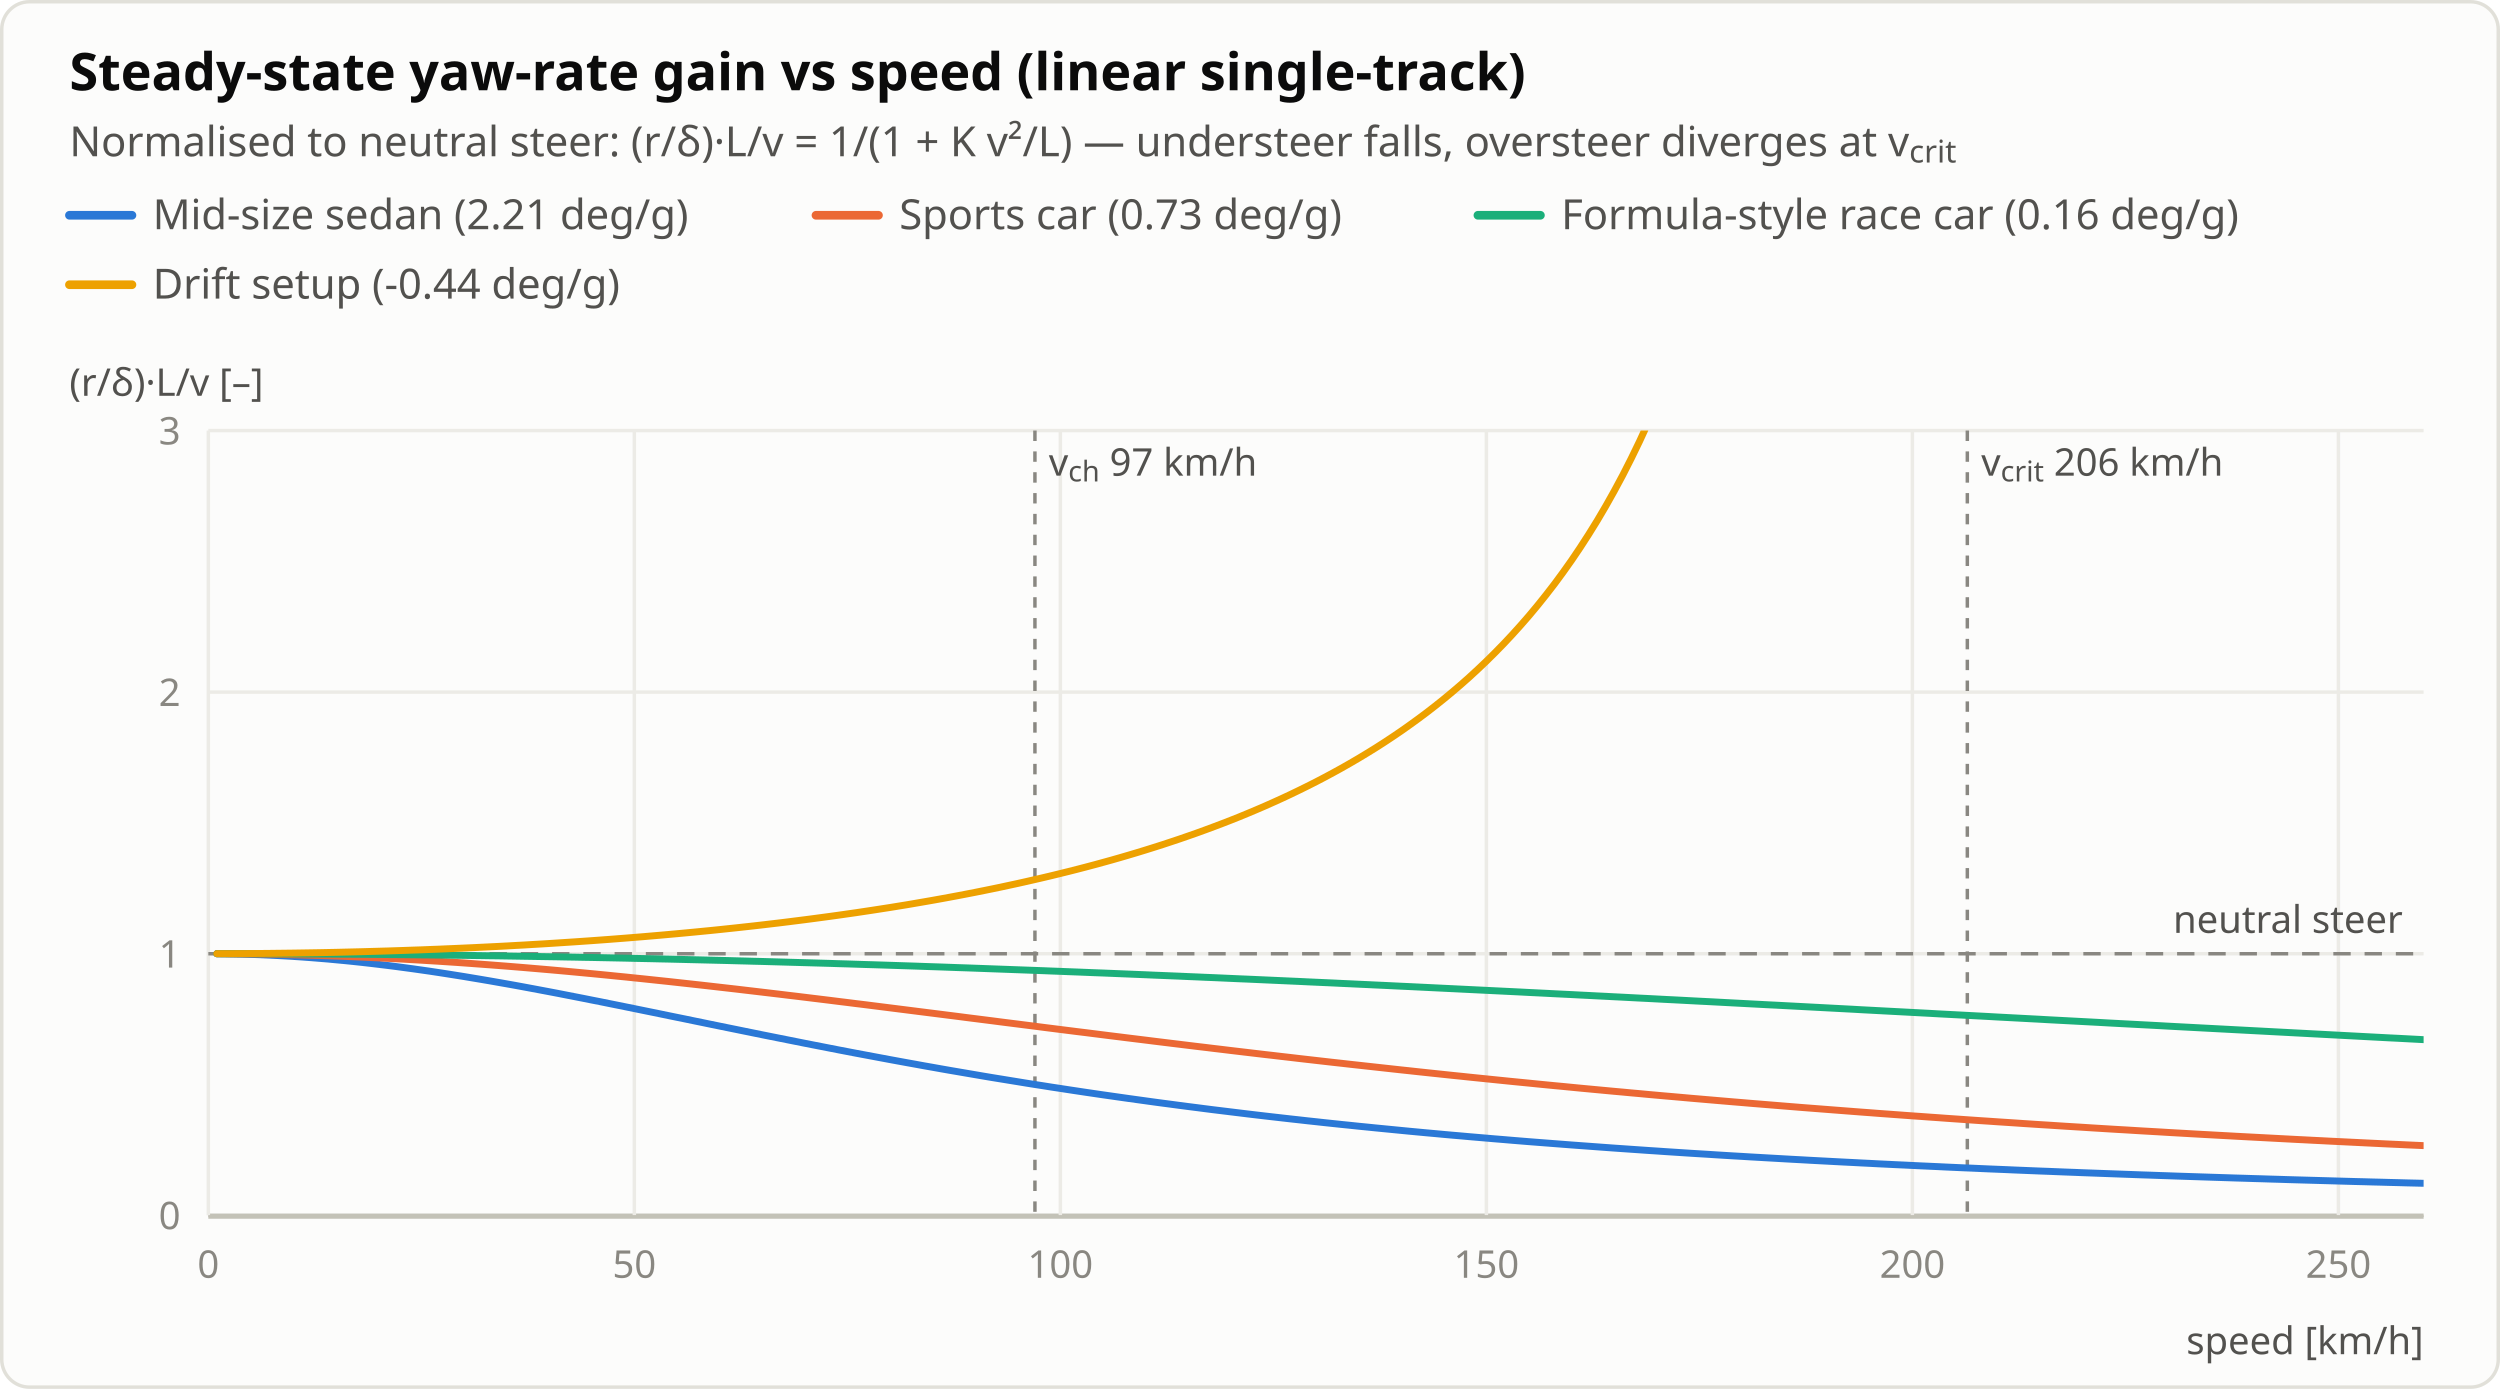
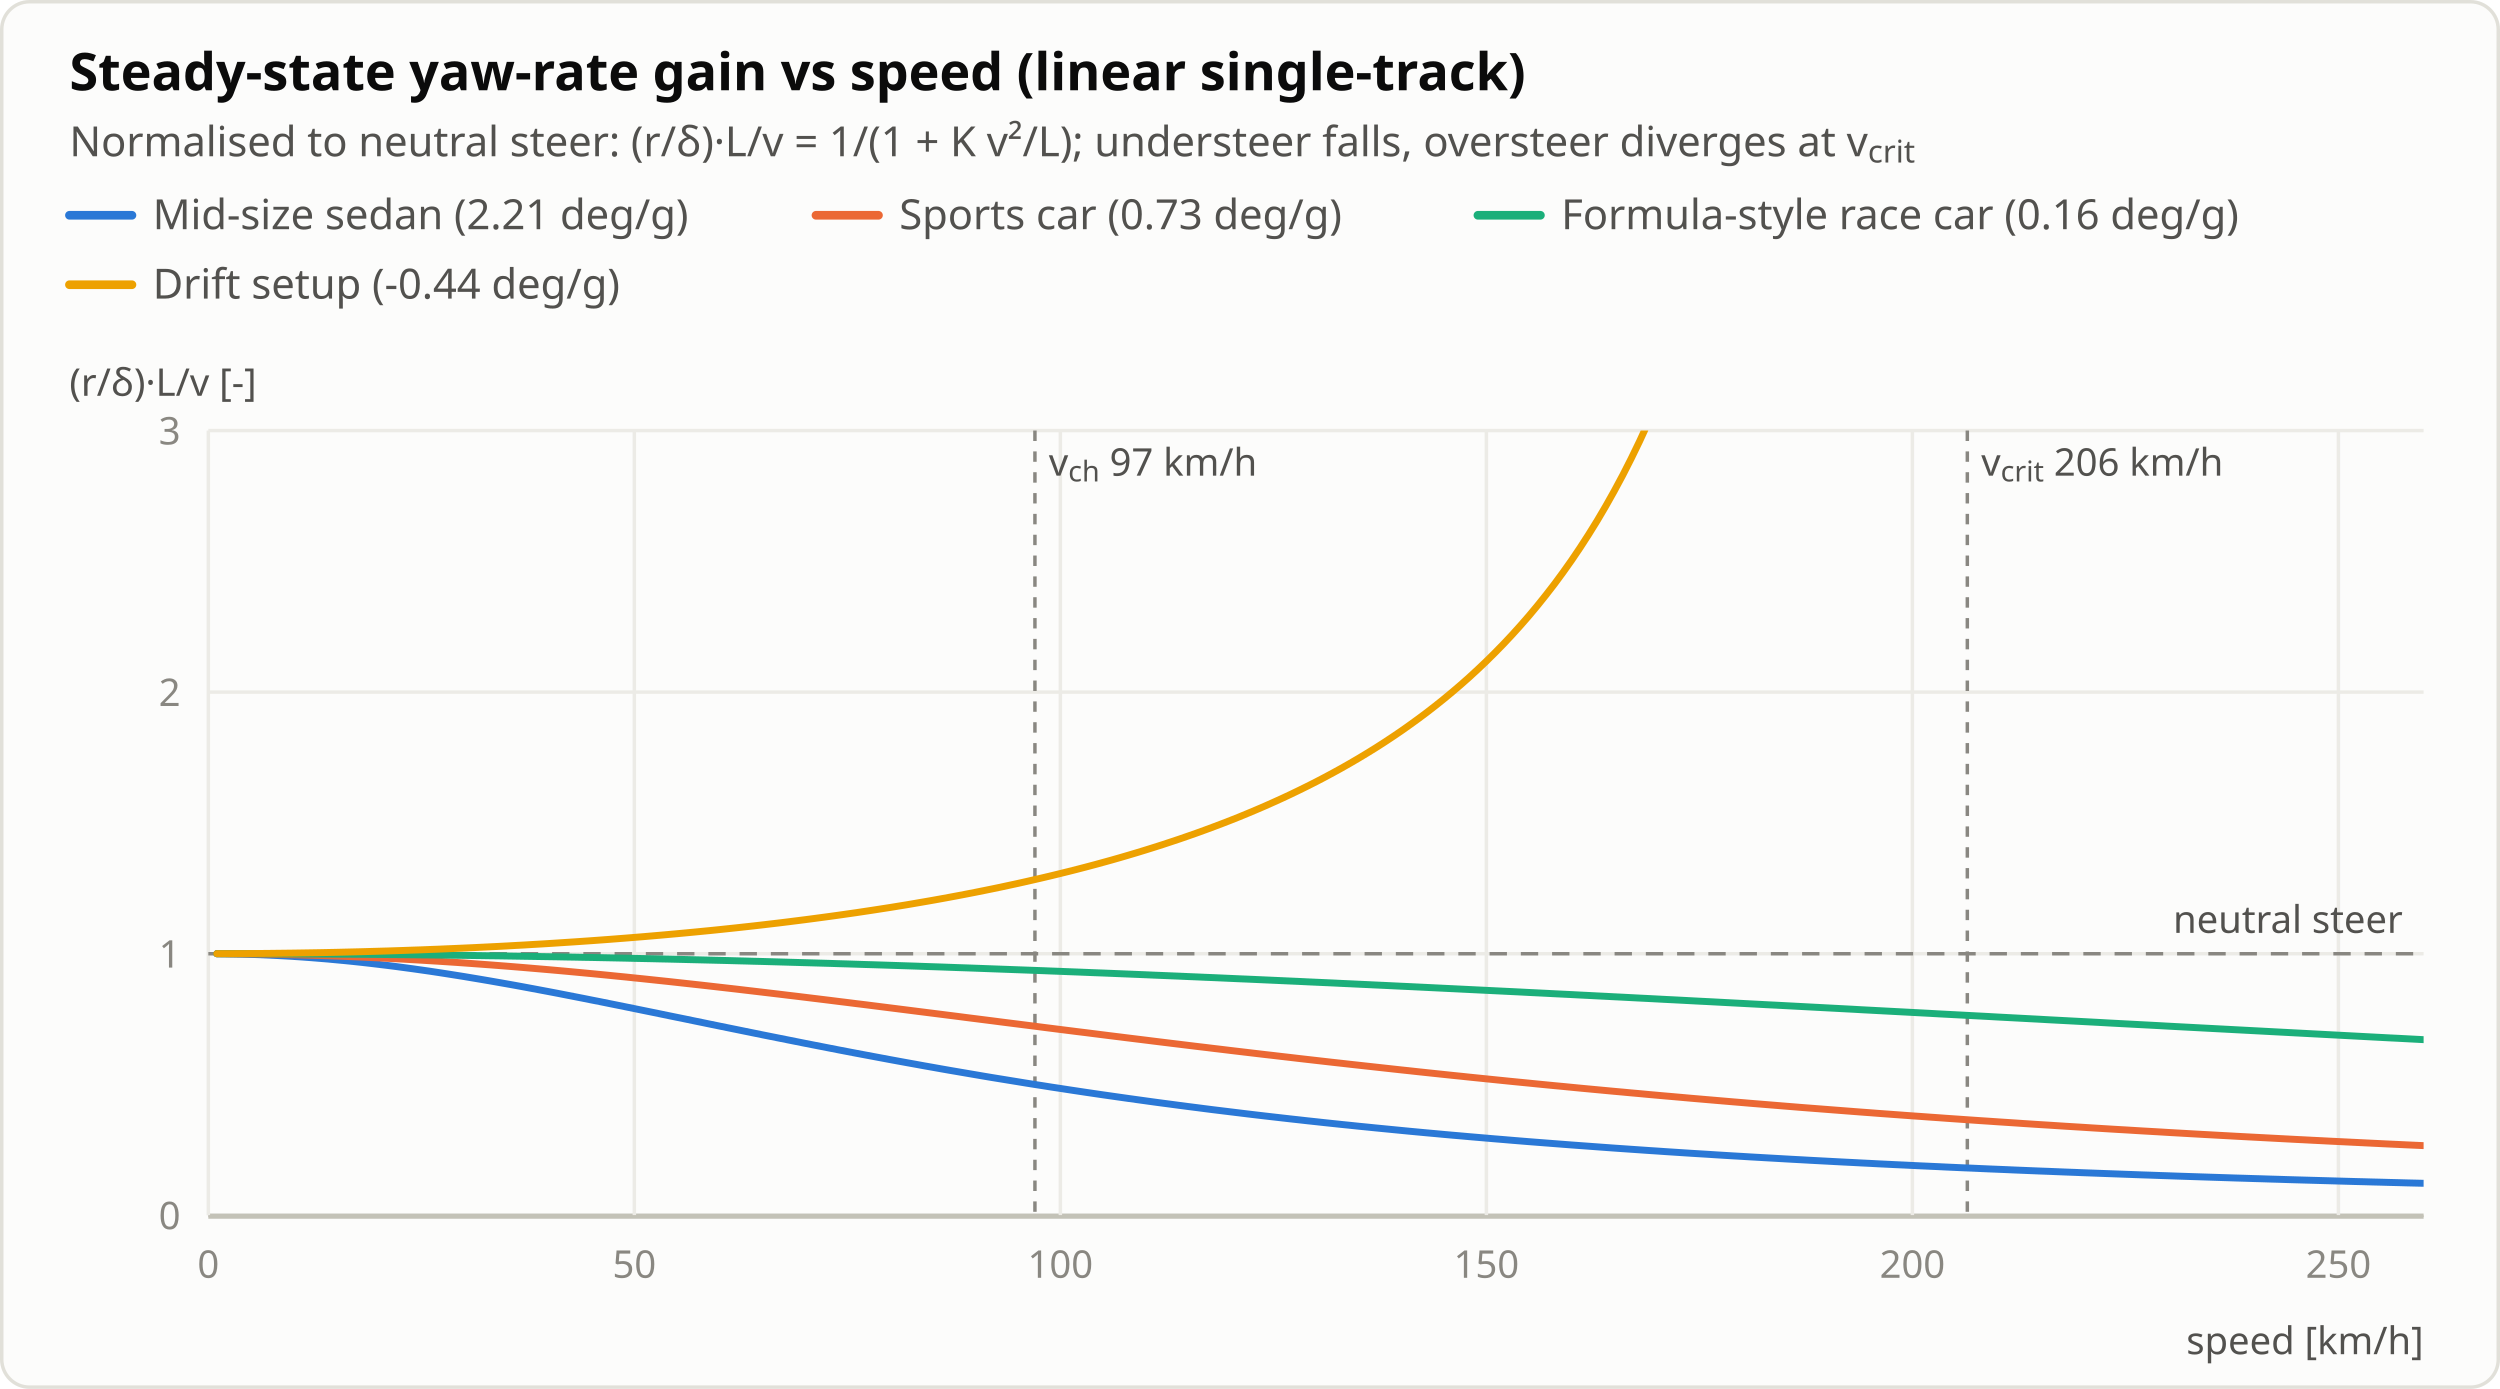
<svg xmlns="http://www.w3.org/2000/svg" viewBox="0 0 720 400" width="720" height="400" font-family="-apple-system, BlinkMacSystemFont, 'Segoe UI', 'Noto Sans', Helvetica, Arial, sans-serif" role="img" aria-label="Steady-state yaw-rate gain vs speed (linear single-track)">
  <rect x="0.5" y="0.5" width="719" height="399" rx="8" fill="#fcfcfb" stroke="#e1e0d9" />
  <text x="20" y="26" font-size="15" font-weight="600" fill="#0b0b0b">Steady-state yaw-rate gain vs speed (linear single-track)</text>
-   <text x="20" y="45" font-size="12" fill="#52514e">Normalised to neutral steer: (r/δ)·L/v = 1/(1 + K v²/L) — understeer falls, oversteer diverges at v<tspan baseline-shift="sub" font-size="75%">crit</tspan>
+   <text x="20" y="45" font-size="12" fill="#52514e">Normalised to neutral steer: (r/δ)·L/v = 1/(1 + K v²/L); understeer falls, oversteer diverges at v<tspan baseline-shift="sub" font-size="75%">crit</tspan>
  </text>
  <line x1="20" y1="62" x2="38" y2="62" stroke="#2a78d6" stroke-width="2.5" stroke-linecap="round" />
  <text x="44" y="66" font-size="12" fill="#52514e">Mid-size sedan (2.21 deg/g)</text>
  <line x1="235" y1="62" x2="253" y2="62" stroke="#eb6834" stroke-width="2.5" stroke-linecap="round" />
  <text x="259" y="66" font-size="12" fill="#52514e">Sports car (0.73 deg/g)</text>
  <line x1="425.64" y1="62" x2="443.64" y2="62" stroke="#1baf7a" stroke-width="2.5" stroke-linecap="round" />
  <text x="449.64" y="66" font-size="12" fill="#52514e">Formula-style race car (0.16 deg/g)</text>
  <line x1="20" y1="82" x2="38" y2="82" stroke="#eda100" stroke-width="2.5" stroke-linecap="round" />
  <text x="44" y="86" font-size="12" fill="#52514e">Drift setup (-0.44 deg/g)</text>
  <line x1="60" y1="350" x2="698" y2="350" stroke="#c3c2b7" />
  <text x="52" y="354" font-size="11" fill="#898781" text-anchor="end">0</text>
  <line x1="60" y1="274.67" x2="698" y2="274.67" stroke="#ecebe6" />
  <text x="52" y="278.67" font-size="11" fill="#898781" text-anchor="end">1</text>
  <line x1="60" y1="199.33" x2="698" y2="199.33" stroke="#ecebe6" />
  <text x="52" y="203.33" font-size="11" fill="#898781" text-anchor="end">2</text>
  <line x1="60" y1="124" x2="698" y2="124" stroke="#ecebe6" />
  <text x="52" y="128" font-size="11" fill="#898781" text-anchor="end">3</text>
  <line x1="60" y1="124" x2="60" y2="350" stroke="#ecebe6" />
  <text x="60" y="368" font-size="11" fill="#898781" text-anchor="middle">0</text>
  <line x1="182.69" y1="124" x2="182.69" y2="350" stroke="#ecebe6" />
  <text x="182.69" y="368" font-size="11" fill="#898781" text-anchor="middle">50</text>
  <line x1="305.38" y1="124" x2="305.38" y2="350" stroke="#ecebe6" />
  <text x="305.38" y="368" font-size="11" fill="#898781" text-anchor="middle">100</text>
  <line x1="428.08" y1="124" x2="428.08" y2="350" stroke="#ecebe6" />
  <text x="428.08" y="368" font-size="11" fill="#898781" text-anchor="middle">150</text>
  <line x1="550.77" y1="124" x2="550.77" y2="350" stroke="#ecebe6" />
  <text x="550.77" y="368" font-size="11" fill="#898781" text-anchor="middle">200</text>
  <line x1="673.46" y1="124" x2="673.46" y2="350" stroke="#ecebe6" />
  <text x="673.46" y="368" font-size="11" fill="#898781" text-anchor="middle">250</text>
  <line x1="60" y1="350.5" x2="698" y2="350.5" stroke="#c3c2b7" />
-   <text x="20" y="114" font-size="11" fill="#52514e">(r/δ)·L/v [–]</text>
+   <text x="20" y="114" font-size="11" fill="#52514e">(r/δ)·L/v [-]</text>
  <text x="698" y="390" font-size="11" fill="#52514e" text-anchor="end">speed [km/h]</text>
  <clipPath id="c-gain-light">
    <rect x="60" y="124" width="638" height="226" />
  </clipPath>
  <g clip-path="url(#c-gain-light)">
    <line x1="60" y1="274.67" x2="698" y2="274.67" stroke="#898781" stroke-dasharray="5 4" />
    <text x="692" y="268.67" font-size="11" fill="#52514e" text-anchor="end">neutral steer</text>
    <line x1="298.06" y1="124" x2="298.06" y2="350" stroke="#898781" stroke-dasharray="3 3" />
    <text x="302.06" y="137" font-size="11" fill="#52514e">v<tspan baseline-shift="sub" font-size="75%">ch</tspan> 97 km/h</text>
    <line x1="566.59" y1="124" x2="566.59" y2="350" stroke="#898781" stroke-dasharray="3 3" />
    <text x="570.59" y="137" font-size="11" fill="#52514e">v<tspan baseline-shift="sub" font-size="75%">crit</tspan> 206 km/h</text>
    <path d="M62.45,274.67L64.91,274.7L67.36,274.74L69.82,274.79L72.27,274.87L74.72,274.95L77.18,275.06L79.63,275.18L82.08,275.31L84.54,275.46L86.99,275.62L89.45,275.8L91.9,276L94.35,276.2L96.81,276.43L99.26,276.66L101.72,276.91L104.17,277.17L106.62,277.45L109.08,277.74L111.53,278.04L113.98,278.35L116.44,278.68L118.89,279.01L121.35,279.36L123.8,279.71L126.25,280.08L128.71,280.46L131.16,280.85L133.62,281.24L136.07,281.65L138.52,282.06L140.98,282.48L143.43,282.91L145.88,283.34L148.34,283.78L150.79,284.23L153.25,284.69L155.7,285.15L158.15,285.61L160.61,286.08L163.06,286.56L165.52,287.04L167.97,287.52L170.42,288.01L172.88,288.49L175.33,288.99L177.78,289.48L180.24,289.98L182.69,290.48L185.15,290.98L187.6,291.48L190.05,291.98L192.51,292.49L194.96,292.99L197.42,293.49L199.87,294L202.32,294.5L204.78,295.01L207.23,295.51L209.68,296.01L212.14,296.51L214.59,297.01L217.05,297.51L219.5,298.01L221.95,298.5L224.41,298.99L226.86,299.48L229.32,299.97L231.77,300.46L234.22,300.94L236.68,301.42L239.13,301.9L241.58,302.38L244.04,302.85L246.49,303.32L248.95,303.78L251.4,304.24L253.85,304.7L256.31,305.16L258.76,305.61L261.22,306.06L263.67,306.5L266.12,306.95L268.58,307.38L271.03,307.82L273.48,308.25L275.94,308.67L278.39,309.09L280.85,309.51L283.3,309.93L285.75,310.34L288.21,310.74L290.66,311.14L293.12,311.54L295.57,311.94L298.02,312.33L300.48,312.71L302.93,313.1L305.38,313.47L307.84,313.85L310.29,314.22L312.75,314.59L315.2,314.95L317.65,315.31L320.11,315.66L322.56,316.01L325.02,316.36L327.47,316.7L329.92,317.04L332.38,317.38L334.83,317.71L337.28,318.03L339.74,318.36L342.19,318.68L344.65,318.99L347.1,319.31L349.55,319.62L352.01,319.92L354.46,320.22L356.92,320.52L359.37,320.82L361.82,321.11L364.28,321.4L366.73,321.68L369.18,321.96L371.64,322.24L374.09,322.51L376.55,322.79L379,323.05L381.45,323.32L383.91,323.58L386.36,323.84L388.82,324.09L391.27,324.35L393.72,324.59L396.18,324.84L398.63,325.08L401.08,325.32L403.54,325.56L405.99,325.8L408.45,326.03L410.9,326.26L413.35,326.48L415.81,326.71L418.26,326.93L420.72,327.14L423.17,327.36L425.62,327.57L428.08,327.78L430.53,327.99L432.98,328.19L435.44,328.4L437.89,328.6L440.35,328.8L442.8,328.99L445.25,329.18L447.71,329.37L450.16,329.56L452.62,329.75L455.07,329.93L457.52,330.11L459.98,330.29L462.43,330.47L464.88,330.65L467.34,330.82L469.79,330.99L472.25,331.16L474.7,331.33L477.15,331.49L479.61,331.66L482.06,331.82L484.52,331.98L486.97,332.14L489.42,332.29L491.88,332.44L494.33,332.6L496.78,332.75L499.24,332.9L501.69,333.04L504.15,333.19L506.6,333.33L509.05,333.47L511.51,333.61L513.96,333.75L516.42,333.89L518.87,334.02L521.32,334.16L523.78,334.29L526.23,334.42L528.68,334.55L531.14,334.68L533.59,334.8L536.05,334.93L538.5,335.05L540.95,335.18L543.41,335.3L545.86,335.42L548.32,335.53L550.77,335.65L553.22,335.77L555.68,335.88L558.13,335.99L560.58,336.11L563.04,336.22L565.49,336.33L567.95,336.43L570.4,336.54L572.85,336.65L575.31,336.75L577.76,336.85L580.22,336.96L582.67,337.06L585.12,337.16L587.58,337.26L590.03,337.35L592.48,337.45L594.94,337.55L597.39,337.64L599.85,337.74L602.3,337.83L604.75,337.92L607.21,338.01L609.66,338.1L612.12,338.19L614.57,338.28L617.02,338.37L619.48,338.45L621.93,338.54L624.38,338.62L626.84,338.71L629.29,338.79L631.75,338.87L634.2,338.95L636.65,339.03L639.11,339.11L641.56,339.19L644.02,339.27L646.47,339.34L648.92,339.42L651.38,339.49L653.83,339.57L656.28,339.64L658.74,339.72L661.19,339.79L663.65,339.86L666.1,339.93L668.55,340L671.01,340.07L673.46,340.14L675.92,340.21L678.37,340.28L680.82,340.34L683.28,340.41L685.73,340.47L688.18,340.54L690.64,340.6L693.09,340.67L695.55,340.73L698,340.79" fill="none" stroke="#2a78d6" stroke-width="2" stroke-linejoin="round" stroke-linecap="round" />
    <path d="M62.45,274.67L64.91,274.68L67.36,274.69L69.82,274.72L72.27,274.74L74.72,274.78L77.18,274.82L79.63,274.86L82.08,274.91L84.54,274.97L86.99,275.04L89.45,275.11L91.9,275.18L94.35,275.26L96.81,275.35L99.26,275.44L101.72,275.54L104.17,275.65L106.62,275.76L109.08,275.88L111.53,276L113.98,276.12L116.44,276.26L118.89,276.4L121.35,276.54L123.8,276.69L126.25,276.84L128.71,277L131.16,277.16L133.62,277.33L136.07,277.51L138.52,277.69L140.98,277.87L143.43,278.06L145.88,278.25L148.34,278.45L150.79,278.65L153.25,278.86L155.7,279.07L158.15,279.28L160.61,279.5L163.06,279.72L165.52,279.95L167.97,280.18L170.42,280.41L172.88,280.65L175.33,280.89L177.78,281.14L180.24,281.38L182.69,281.64L185.15,281.89L187.6,282.15L190.05,282.41L192.51,282.67L194.96,282.94L197.42,283.21L199.87,283.48L202.32,283.75L204.78,284.03L207.23,284.31L209.68,284.59L212.14,284.87L214.59,285.16L217.05,285.45L219.5,285.74L221.95,286.03L224.41,286.32L226.86,286.62L229.32,286.91L231.77,287.21L234.22,287.51L236.68,287.81L239.13,288.11L241.58,288.42L244.04,288.72L246.49,289.03L248.95,289.33L251.4,289.64L253.85,289.95L256.31,290.26L258.76,290.57L261.22,290.88L263.67,291.19L266.12,291.5L268.58,291.81L271.03,292.12L273.48,292.43L275.94,292.74L278.39,293.06L280.85,293.37L283.3,293.68L285.75,293.99L288.21,294.31L290.66,294.62L293.12,294.93L295.57,295.24L298.02,295.55L300.48,295.87L302.93,296.18L305.38,296.49L307.84,296.8L310.29,297.11L312.75,297.41L315.2,297.72L317.65,298.03L320.11,298.34L322.56,298.64L325.02,298.95L327.47,299.25L329.92,299.55L332.38,299.86L334.83,300.16L337.28,300.46L339.74,300.76L342.19,301.06L344.65,301.36L347.1,301.65L349.55,301.95L352.01,302.24L354.46,302.54L356.92,302.83L359.37,303.12L361.82,303.41L364.28,303.7L366.73,303.98L369.18,304.27L371.64,304.55L374.09,304.84L376.55,305.12L379,305.4L381.45,305.68L383.91,305.96L386.36,306.23L388.82,306.51L391.27,306.78L393.72,307.05L396.18,307.32L398.63,307.59L401.08,307.86L403.54,308.13L405.99,308.39L408.45,308.66L410.9,308.92L413.35,309.18L415.81,309.44L418.26,309.7L420.72,309.95L423.17,310.21L425.62,310.46L428.08,310.71L430.53,310.96L432.98,311.21L435.44,311.46L437.89,311.7L440.35,311.94L442.8,312.19L445.25,312.43L447.71,312.67L450.16,312.9L452.62,313.14L455.07,313.38L457.52,313.61L459.98,313.84L462.43,314.07L464.88,314.3L467.34,314.52L469.79,314.75L472.25,314.97L474.7,315.2L477.15,315.42L479.61,315.64L482.06,315.85L484.52,316.07L486.97,316.29L489.42,316.5L491.88,316.71L494.33,316.92L496.78,317.13L499.24,317.34L501.69,317.54L504.15,317.75L506.6,317.95L509.05,318.15L511.51,318.35L513.96,318.55L516.42,318.75L518.87,318.95L521.32,319.14L523.78,319.33L526.23,319.52L528.68,319.71L531.14,319.9L533.59,320.09L536.05,320.28L538.5,320.46L540.95,320.65L543.41,320.83L545.86,321.01L548.32,321.19L550.77,321.37L553.22,321.54L555.68,321.72L558.13,321.89L560.58,322.07L563.04,322.24L565.49,322.41L567.95,322.58L570.4,322.75L572.85,322.91L575.31,323.08L577.76,323.24L580.22,323.4L582.67,323.57L585.12,323.73L587.58,323.89L590.03,324.04L592.48,324.2L594.94,324.36L597.39,324.51L599.85,324.66L602.3,324.82L604.75,324.97L607.21,325.12L609.66,325.27L612.12,325.41L614.57,325.56L617.02,325.71L619.48,325.85L621.93,325.99L624.38,326.14L626.84,326.28L629.29,326.42L631.75,326.56L634.2,326.7L636.65,326.83L639.11,326.97L641.56,327.1L644.02,327.24L646.47,327.37L648.92,327.5L651.38,327.63L653.83,327.76L656.28,327.89L658.74,328.02L661.19,328.15L663.65,328.27L666.1,328.4L668.55,328.52L671.01,328.65L673.46,328.77L675.92,328.89L678.37,329.01L680.82,329.13L683.28,329.25L685.73,329.37L688.18,329.49L690.64,329.6L693.09,329.72L695.55,329.83L698,329.94" fill="none" stroke="#eb6834" stroke-width="2" stroke-linejoin="round" stroke-linecap="round" />
    <path d="M62.45,274.67L64.91,274.67L67.36,274.67L69.82,274.68L72.27,274.68L74.72,274.69L77.18,274.69L79.63,274.7L82.08,274.71L84.54,274.72L86.99,274.73L89.45,274.75L91.9,274.76L94.35,274.77L96.81,274.79L99.26,274.81L101.72,274.82L104.17,274.84L106.62,274.86L109.08,274.88L111.53,274.91L113.98,274.93L116.44,274.95L118.89,274.98L121.35,275.01L123.8,275.03L126.25,275.06L128.71,275.09L131.16,275.12L133.62,275.15L136.07,275.19L138.52,275.22L140.98,275.26L143.43,275.29L145.88,275.33L148.34,275.37L150.79,275.41L153.25,275.45L155.7,275.49L158.15,275.53L160.61,275.57L163.06,275.62L165.52,275.66L167.97,275.71L170.42,275.75L172.88,275.8L175.33,275.85L177.78,275.9L180.24,275.95L182.69,276.01L185.15,276.06L187.6,276.11L190.05,276.17L192.51,276.22L194.96,276.28L197.42,276.34L199.87,276.4L202.32,276.46L204.78,276.52L207.23,276.58L209.68,276.64L212.14,276.71L214.59,276.77L217.05,276.84L219.5,276.9L221.95,276.97L224.41,277.04L226.86,277.11L229.32,277.18L231.77,277.25L234.22,277.32L236.68,277.39L239.13,277.46L241.58,277.54L244.04,277.61L246.49,277.69L248.95,277.77L251.4,277.84L253.85,277.92L256.31,278L258.76,278.08L261.22,278.16L263.67,278.24L266.12,278.33L268.58,278.41L271.03,278.49L273.48,278.58L275.94,278.67L278.39,278.75L280.85,278.84L283.3,278.93L285.75,279.02L288.21,279.11L290.66,279.2L293.12,279.29L295.57,279.38L298.02,279.47L300.48,279.56L302.93,279.66L305.38,279.75L307.84,279.85L310.29,279.94L312.75,280.04L315.2,280.14L317.65,280.23L320.11,280.33L322.56,280.43L325.02,280.53L327.47,280.63L329.92,280.73L332.38,280.84L334.83,280.94L337.28,281.04L339.74,281.14L342.19,281.25L344.65,281.35L347.1,281.46L349.55,281.56L352.01,281.67L354.46,281.78L356.92,281.89L359.37,281.99L361.82,282.1L364.28,282.21L366.73,282.32L369.18,282.43L371.64,282.54L374.09,282.65L376.55,282.77L379,282.88L381.45,282.99L383.91,283.1L386.36,283.22L388.82,283.33L391.27,283.45L393.72,283.56L396.18,283.68L398.63,283.79L401.08,283.91L403.54,284.03L405.99,284.14L408.45,284.26L410.9,284.38L413.35,284.5L415.81,284.62L418.26,284.74L420.72,284.86L423.17,284.98L425.62,285.1L428.08,285.22L430.53,285.34L432.98,285.46L435.44,285.58L437.89,285.7L440.35,285.83L442.8,285.95L445.25,286.07L447.71,286.2L450.16,286.32L452.62,286.44L455.07,286.57L457.52,286.69L459.98,286.82L462.43,286.94L464.88,287.07L467.34,287.19L469.79,287.32L472.25,287.45L474.7,287.57L477.15,287.7L479.61,287.83L482.06,287.95L484.52,288.08L486.97,288.21L489.42,288.34L491.88,288.46L494.33,288.59L496.78,288.72L499.24,288.85L501.69,288.98L504.15,289.11L506.6,289.24L509.05,289.37L511.51,289.49L513.96,289.62L516.42,289.75L518.87,289.88L521.32,290.01L523.78,290.14L526.23,290.27L528.68,290.4L531.14,290.53L533.59,290.66L536.05,290.8L538.5,290.93L540.95,291.06L543.41,291.19L545.86,291.32L548.32,291.45L550.77,291.58L553.22,291.71L555.68,291.84L558.13,291.98L560.58,292.11L563.04,292.24L565.49,292.37L567.95,292.5L570.4,292.63L572.85,292.76L575.31,292.9L577.76,293.03L580.22,293.16L582.67,293.29L585.12,293.42L587.58,293.55L590.03,293.69L592.48,293.82L594.94,293.95L597.39,294.08L599.85,294.21L602.3,294.34L604.75,294.47L607.21,294.61L609.66,294.74L612.12,294.87L614.57,295L617.02,295.13L619.48,295.26L621.93,295.39L624.38,295.53L626.84,295.66L629.29,295.79L631.75,295.92L634.2,296.05L636.65,296.18L639.11,296.31L641.56,296.44L644.02,296.57L646.47,296.7L648.92,296.83L651.38,296.96L653.83,297.09L656.28,297.22L658.74,297.35L661.19,297.48L663.65,297.61L666.1,297.74L668.55,297.87L671.01,298L673.46,298.13L675.92,298.26L678.37,298.39L680.82,298.52L683.28,298.65L685.73,298.78L688.18,298.91L690.64,299.03L693.09,299.16L695.55,299.29L698,299.42" fill="none" stroke="#1baf7a" stroke-width="2" stroke-linejoin="round" stroke-linecap="round" />
    <path d="M62.45,274.66L64.91,274.66L67.36,274.65L69.82,274.64L72.27,274.62L74.72,274.6L77.18,274.58L79.63,274.55L82.08,274.52L84.54,274.49L86.99,274.45L89.45,274.41L91.9,274.37L94.35,274.32L96.81,274.27L99.26,274.21L101.72,274.15L104.17,274.09L106.62,274.02L109.08,273.95L111.53,273.88L113.98,273.8L116.44,273.72L118.89,273.63L121.35,273.55L123.8,273.45L126.25,273.36L128.71,273.25L131.16,273.15L133.62,273.04L136.07,272.93L138.52,272.81L140.98,272.69L143.43,272.57L145.88,272.44L148.34,272.3L150.79,272.17L153.25,272.02L155.7,271.88L158.15,271.73L160.61,271.57L163.06,271.41L165.52,271.25L167.97,271.08L170.42,270.91L172.88,270.73L175.33,270.55L177.78,270.36L180.24,270.17L182.69,269.97L185.15,269.77L187.6,269.56L190.05,269.35L192.51,269.13L194.96,268.91L197.42,268.68L199.87,268.45L202.32,268.21L204.78,267.97L207.23,267.72L209.68,267.46L212.14,267.2L214.59,266.93L217.05,266.66L219.5,266.38L221.95,266.09L224.41,265.8L226.86,265.5L229.32,265.19L231.77,264.88L234.22,264.56L236.68,264.23L239.13,263.9L241.58,263.56L244.04,263.21L246.49,262.86L248.95,262.49L251.4,262.12L253.85,261.74L256.31,261.36L258.76,260.96L261.22,260.56L263.67,260.14L266.12,259.72L268.58,259.29L271.03,258.85L273.48,258.4L275.94,257.94L278.39,257.47L280.85,256.99L283.3,256.5L285.75,256L288.21,255.49L290.66,254.96L293.12,254.43L295.57,253.88L298.02,253.32L300.48,252.75L302.93,252.17L305.38,251.57L307.84,250.96L310.29,250.34L312.75,249.7L315.2,249.05L317.65,248.38L320.11,247.7L322.56,247L325.02,246.28L327.47,245.55L329.92,244.8L332.38,244.03L334.83,243.25L337.28,242.44L339.74,241.62L342.19,240.77L344.65,239.91L347.1,239.02L349.55,238.11L352.01,237.18L354.46,236.23L356.92,235.25L359.37,234.24L361.82,233.21L364.28,232.15L366.73,231.06L369.18,229.95L371.64,228.8L374.09,227.62L376.55,226.41L379,225.17L381.45,223.89L383.91,222.57L386.36,221.22L388.82,219.82L391.27,218.39L393.72,216.91L396.18,215.39L398.63,213.82L401.08,212.2L403.54,210.53L405.99,208.8L408.45,207.02L410.9,205.19L413.35,203.29L415.81,201.32L418.26,199.29L420.72,197.19L423.17,195.02L425.62,192.76L428.08,190.42L430.53,188L432.98,185.49L435.44,182.87L437.89,180.16L440.35,177.34L442.8,174.4L445.25,171.34L447.71,168.16L450.16,164.83L452.62,161.36L455.07,157.73L457.52,153.94L459.98,149.97L462.43,145.81L464.88,141.45L467.34,136.87L469.79,132.05L472.25,126.98L474.7,121.63L477.15,115.99L479.61,110.03" fill="none" stroke="#eda100" stroke-width="2" stroke-linejoin="round" stroke-linecap="round" />
  </g>
</svg>
